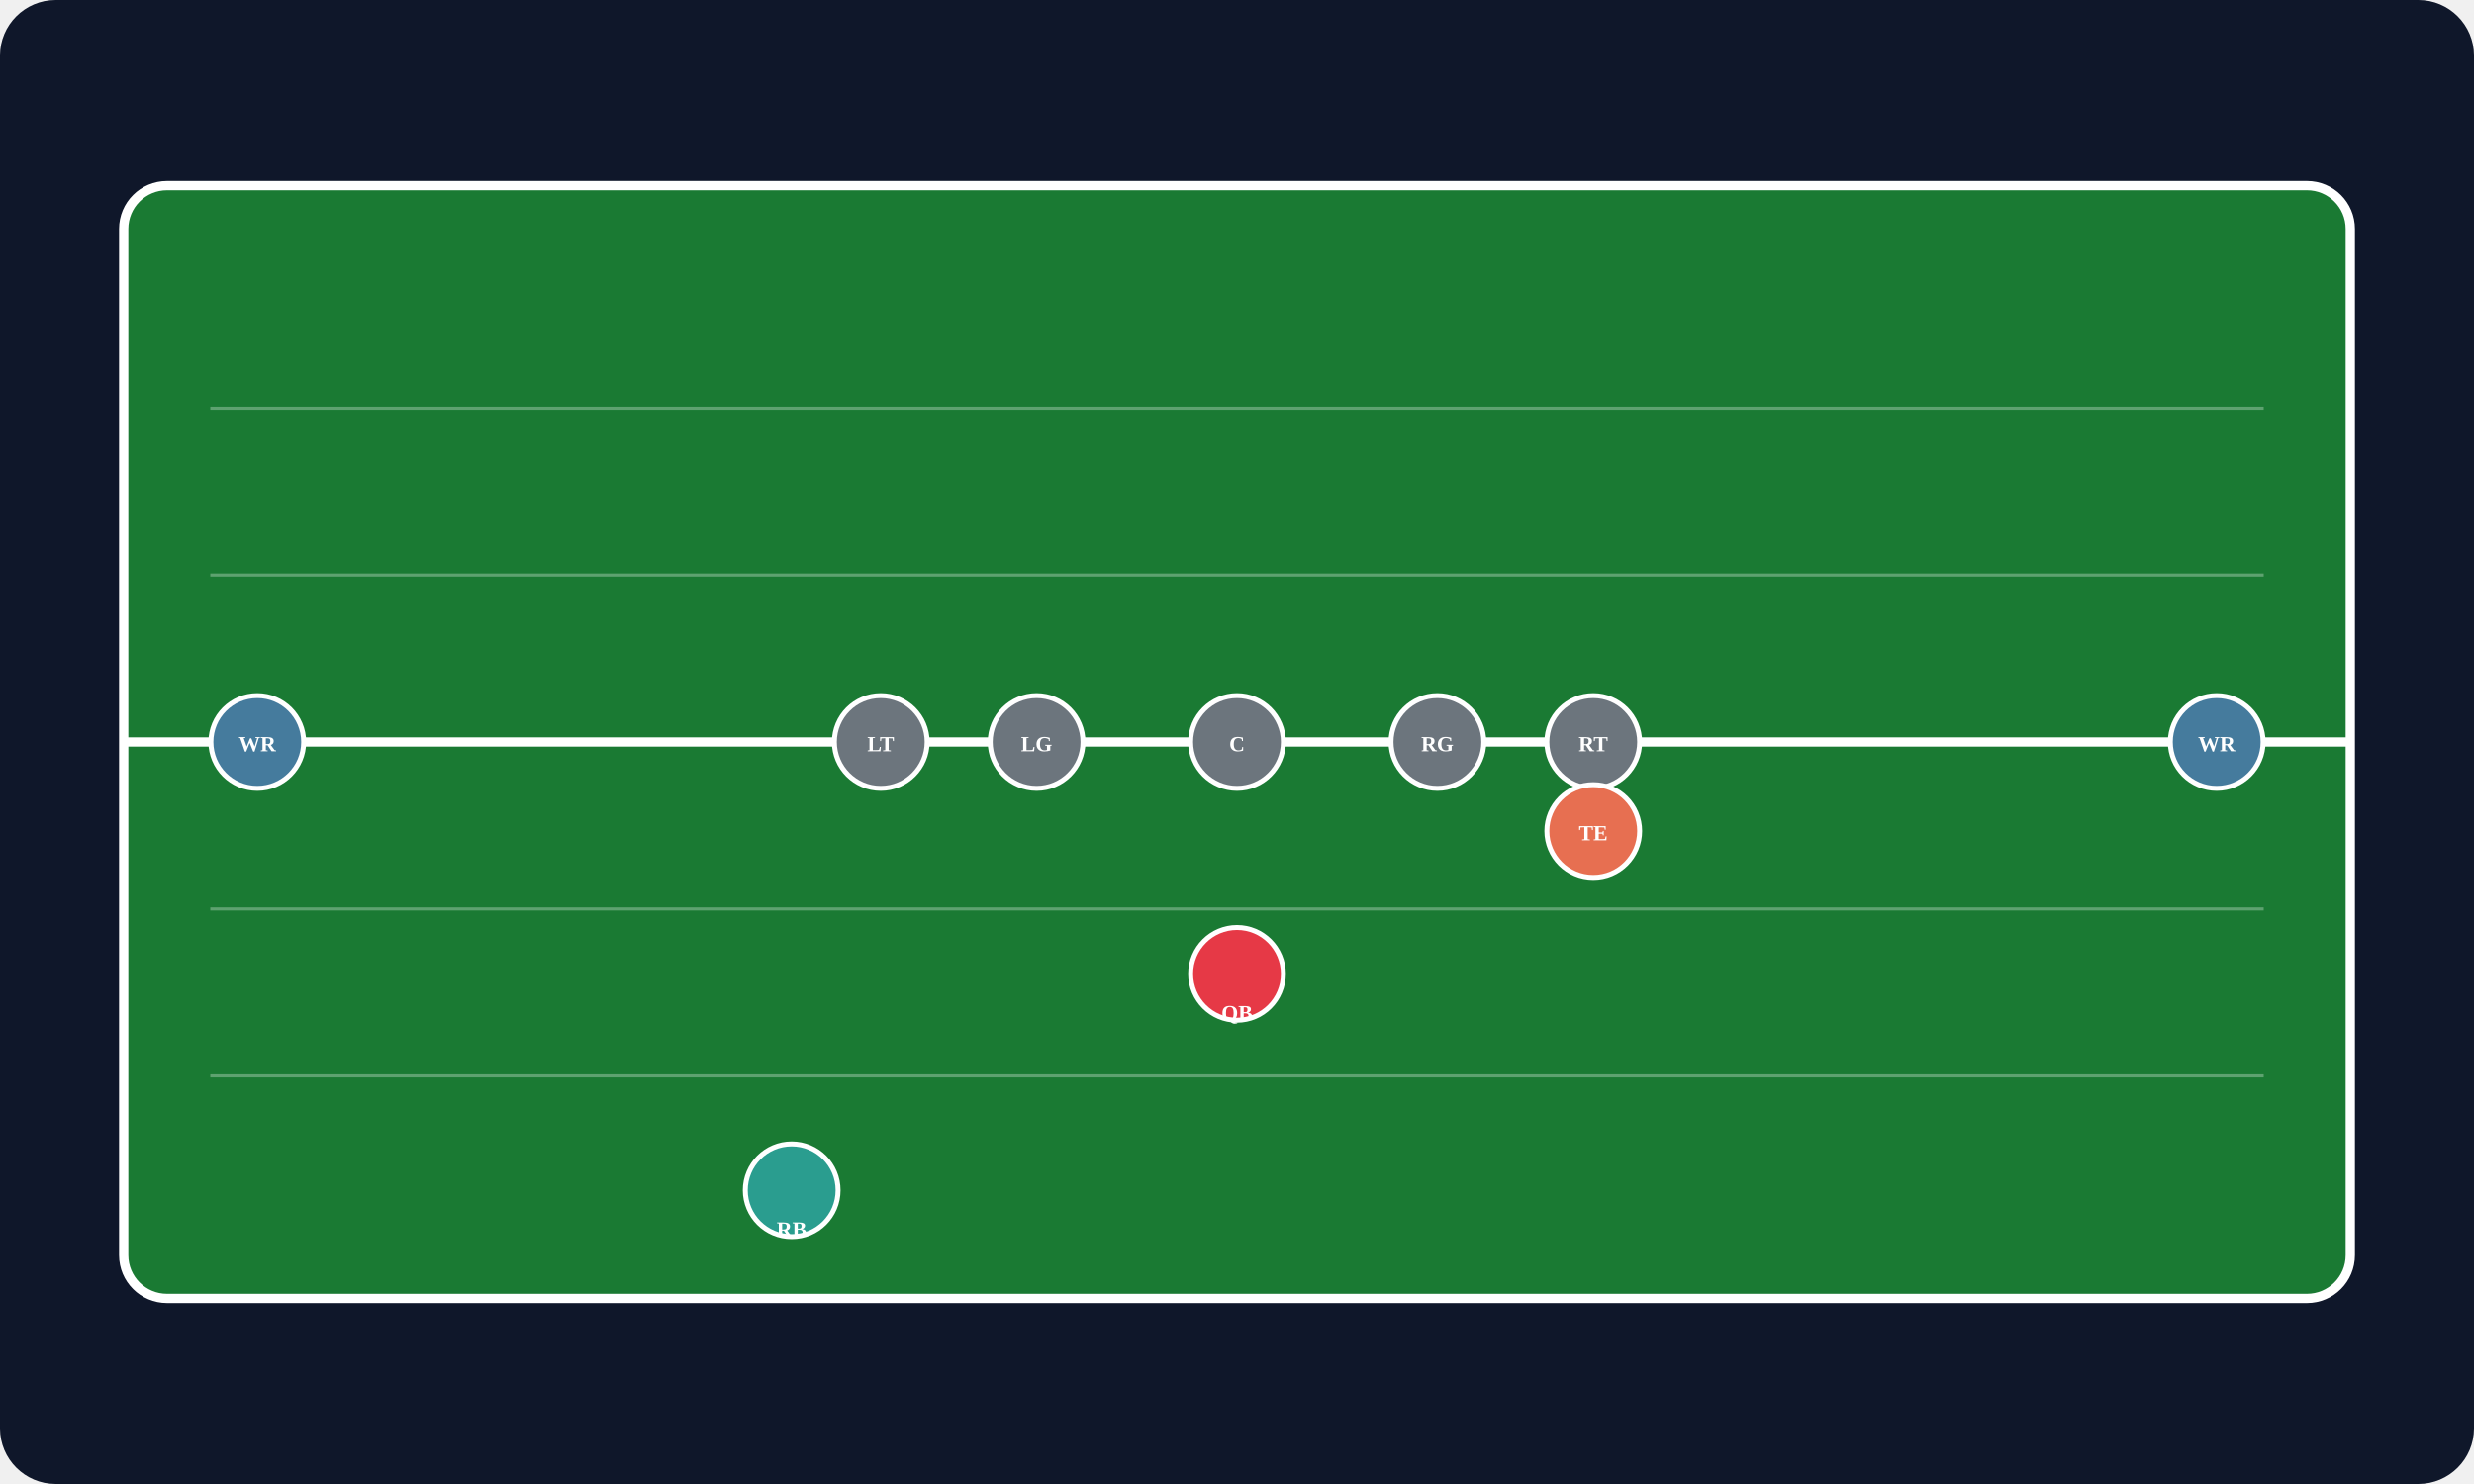
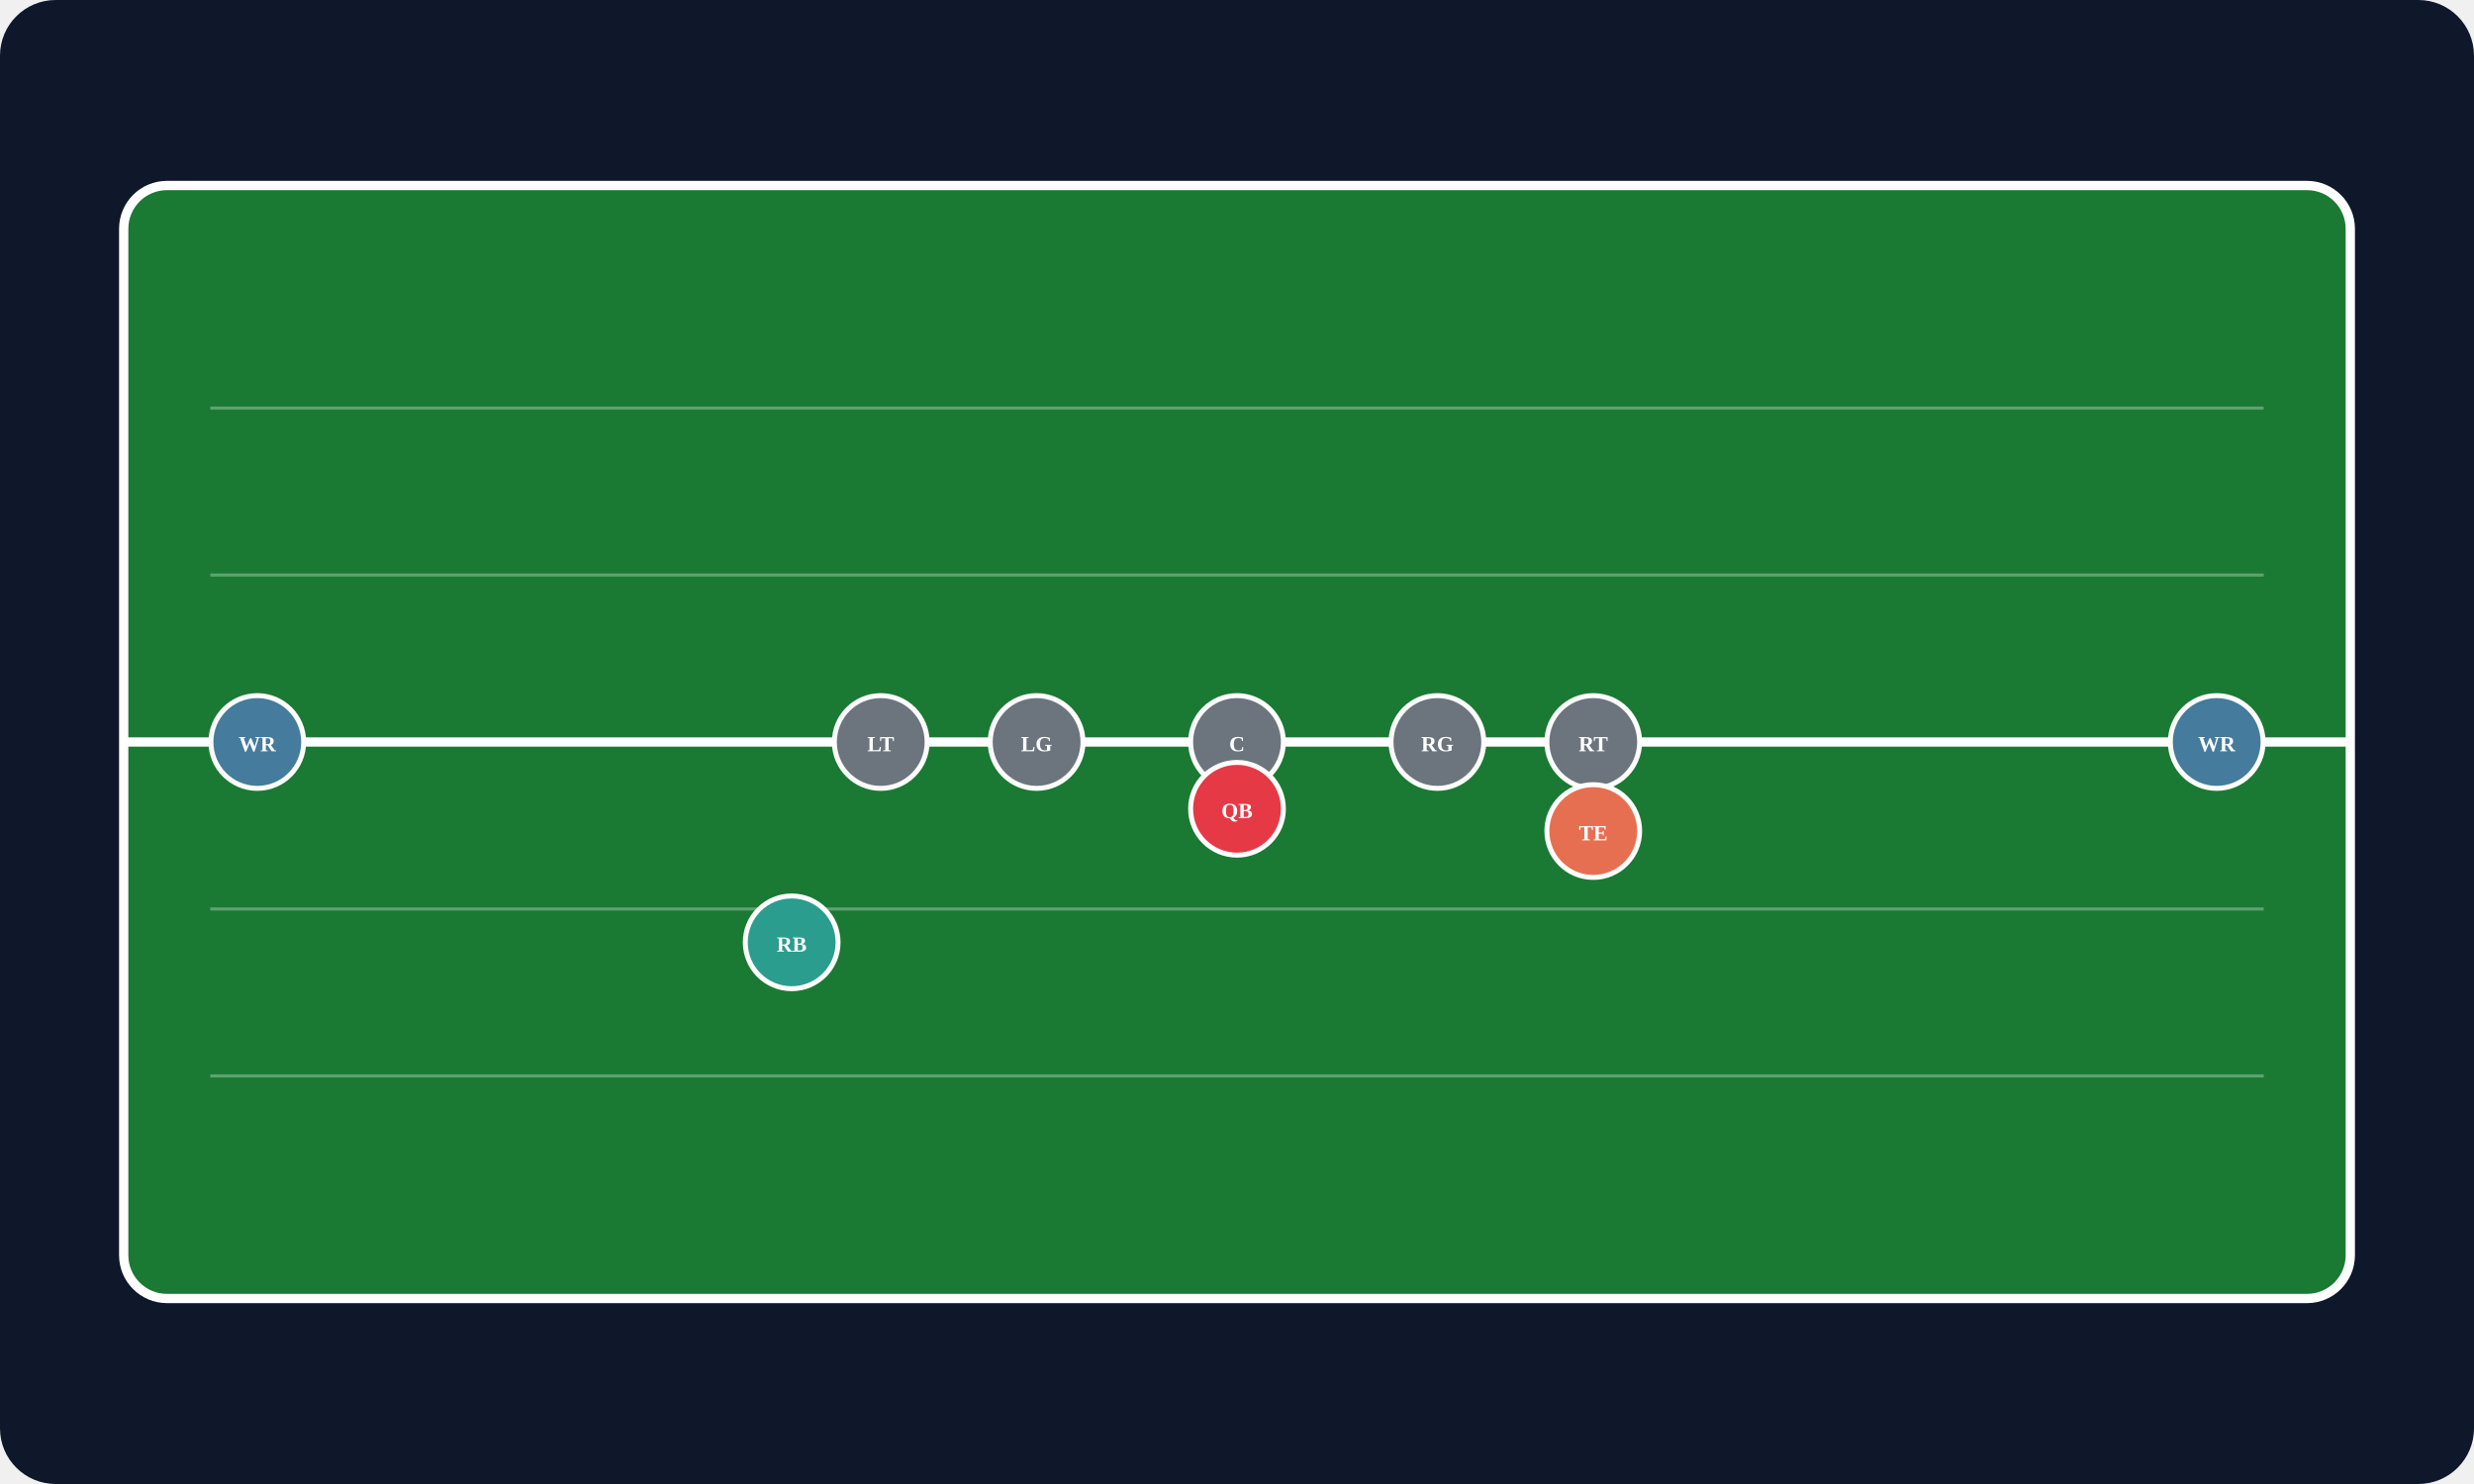
<svg xmlns="http://www.w3.org/2000/svg" width="800" height="480" viewBox="0 0 800 480">
  <rect width="800" height="480" rx="18" fill="#0f172a" />
  <rect x="40" y="60" width="720" height="360" rx="14" fill="#1a7a33" stroke="white" stroke-width="3" />
  <line x1="68" y1="132.0" x2="732" y2="132.0" stroke="white" stroke-opacity="0.3" stroke-width="1" />
  <line x1="68" y1="186.0" x2="732" y2="186.0" stroke="white" stroke-opacity="0.3" stroke-width="1" />
  <line x1="68" y1="294.0" x2="732" y2="294.0" stroke="white" stroke-opacity="0.3" stroke-width="1" />
  <line x1="68" y1="348.0" x2="732" y2="348.0" stroke="white" stroke-opacity="0.3" stroke-width="1" />
  <line x1="40" y1="240" x2="760" y2="240" stroke="white" stroke-width="3" />
  <ellipse cx="400.0" cy="240" rx="8" ry="4.5" fill="#7c3a09" stroke="white" stroke-width="1" />
  <circle cx="284.8" cy="240.0" r="15" fill="#6c757d" stroke="white" stroke-width="1.6" />
  <text x="284.8" y="243.0" text-anchor="middle" font-size="7" font-weight="900" fill="white">LT</text>
  <circle cx="335.2" cy="240.0" r="15" fill="#6c757d" stroke="white" stroke-width="1.6" />
  <text x="335.2" y="243.0" text-anchor="middle" font-size="7" font-weight="900" fill="white">LG</text>
  <circle cx="400.0" cy="240.0" r="15" fill="#6c757d" stroke="white" stroke-width="1.6" />
  <text x="400.0" y="243.0" text-anchor="middle" font-size="7" font-weight="900" fill="white">C</text>
  <circle cx="464.8" cy="240.0" r="15" fill="#6c757d" stroke="white" stroke-width="1.6" />
  <text x="464.8" y="243.0" text-anchor="middle" font-size="7" font-weight="900" fill="white">RG</text>
  <circle cx="515.2" cy="240.0" r="15" fill="#6c757d" stroke="white" stroke-width="1.6" />
  <text x="515.2" y="243.0" text-anchor="middle" font-size="7" font-weight="900" fill="white">RT</text>
  <circle cx="515.2" cy="268.8" r="15" fill="#e76f51" stroke="white" stroke-width="1.6" />
  <text x="515.2" y="271.8" text-anchor="middle" font-size="7" font-weight="900" fill="white">TE</text>
  <circle cx="83.2" cy="240.0" r="15" fill="#457b9d" stroke="white" stroke-width="1.6" />
  <text x="83.2" y="243.0" text-anchor="middle" font-size="7" font-weight="900" fill="white">WR</text>
  <circle cx="716.8" cy="240.0" r="15" fill="#457b9d" stroke="white" stroke-width="1.6" />
  <text x="716.8" y="243.0" text-anchor="middle" font-size="7" font-weight="900" fill="white">WR</text>
-   <circle cx="400.0" cy="315" r="15" fill="#e63946" stroke="white" stroke-width="1.6" />
-   <text x="400.0" y="330" text-anchor="middle" font-size="7" font-weight="900" fill="white">QB</text>
-   <circle cx="256.0" cy="385" r="15" fill="#2a9d8f" stroke="white" stroke-width="1.6" />
-   <text x="256.0" y="400" text-anchor="middle" font-size="7" font-weight="900" fill="white">RB</text>
+   <circle cx="400.0" cy="261.6" r="15" fill="#e63946" stroke="white" stroke-width="1.6" />
+   <text x="400.0" y="264.6" text-anchor="middle" font-size="7" font-weight="900" fill="white">QB</text>
+   <circle cx="256.0" cy="304.8" r="15" fill="#2a9d8f" stroke="white" stroke-width="1.6" />
+   <text x="256.0" y="307.8" text-anchor="middle" font-size="7" font-weight="900" fill="white">RB</text>
</svg>
